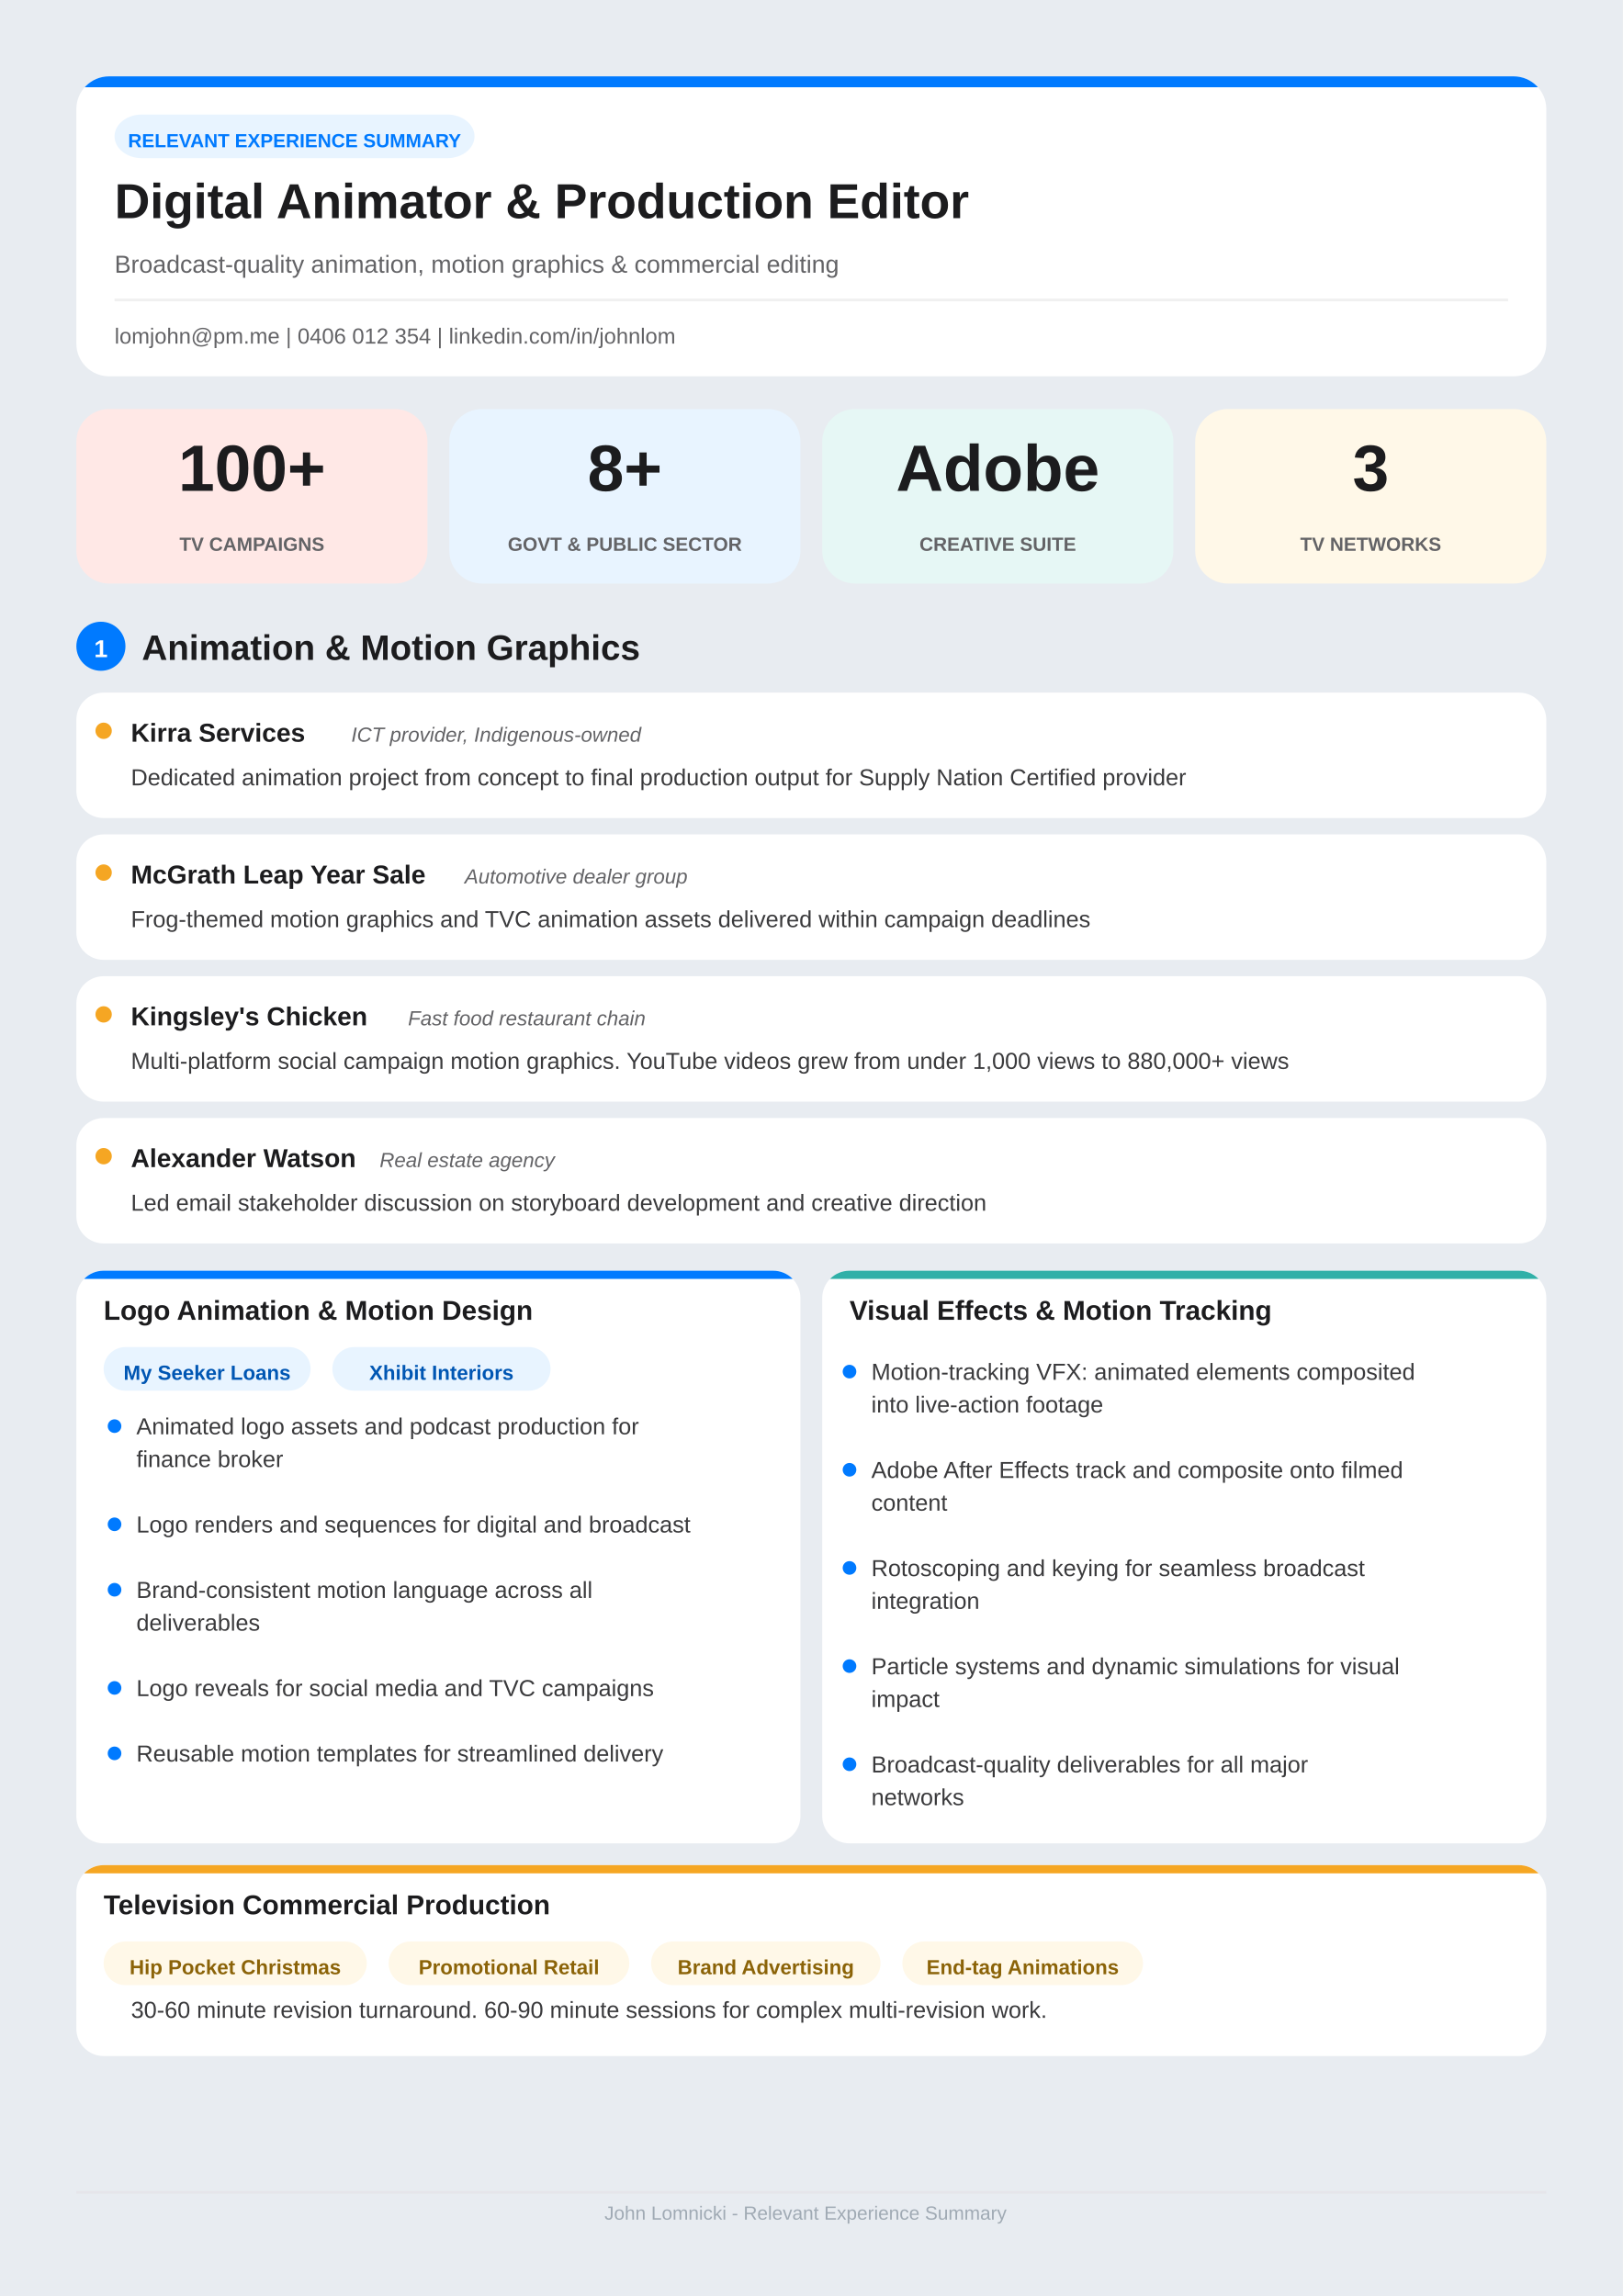
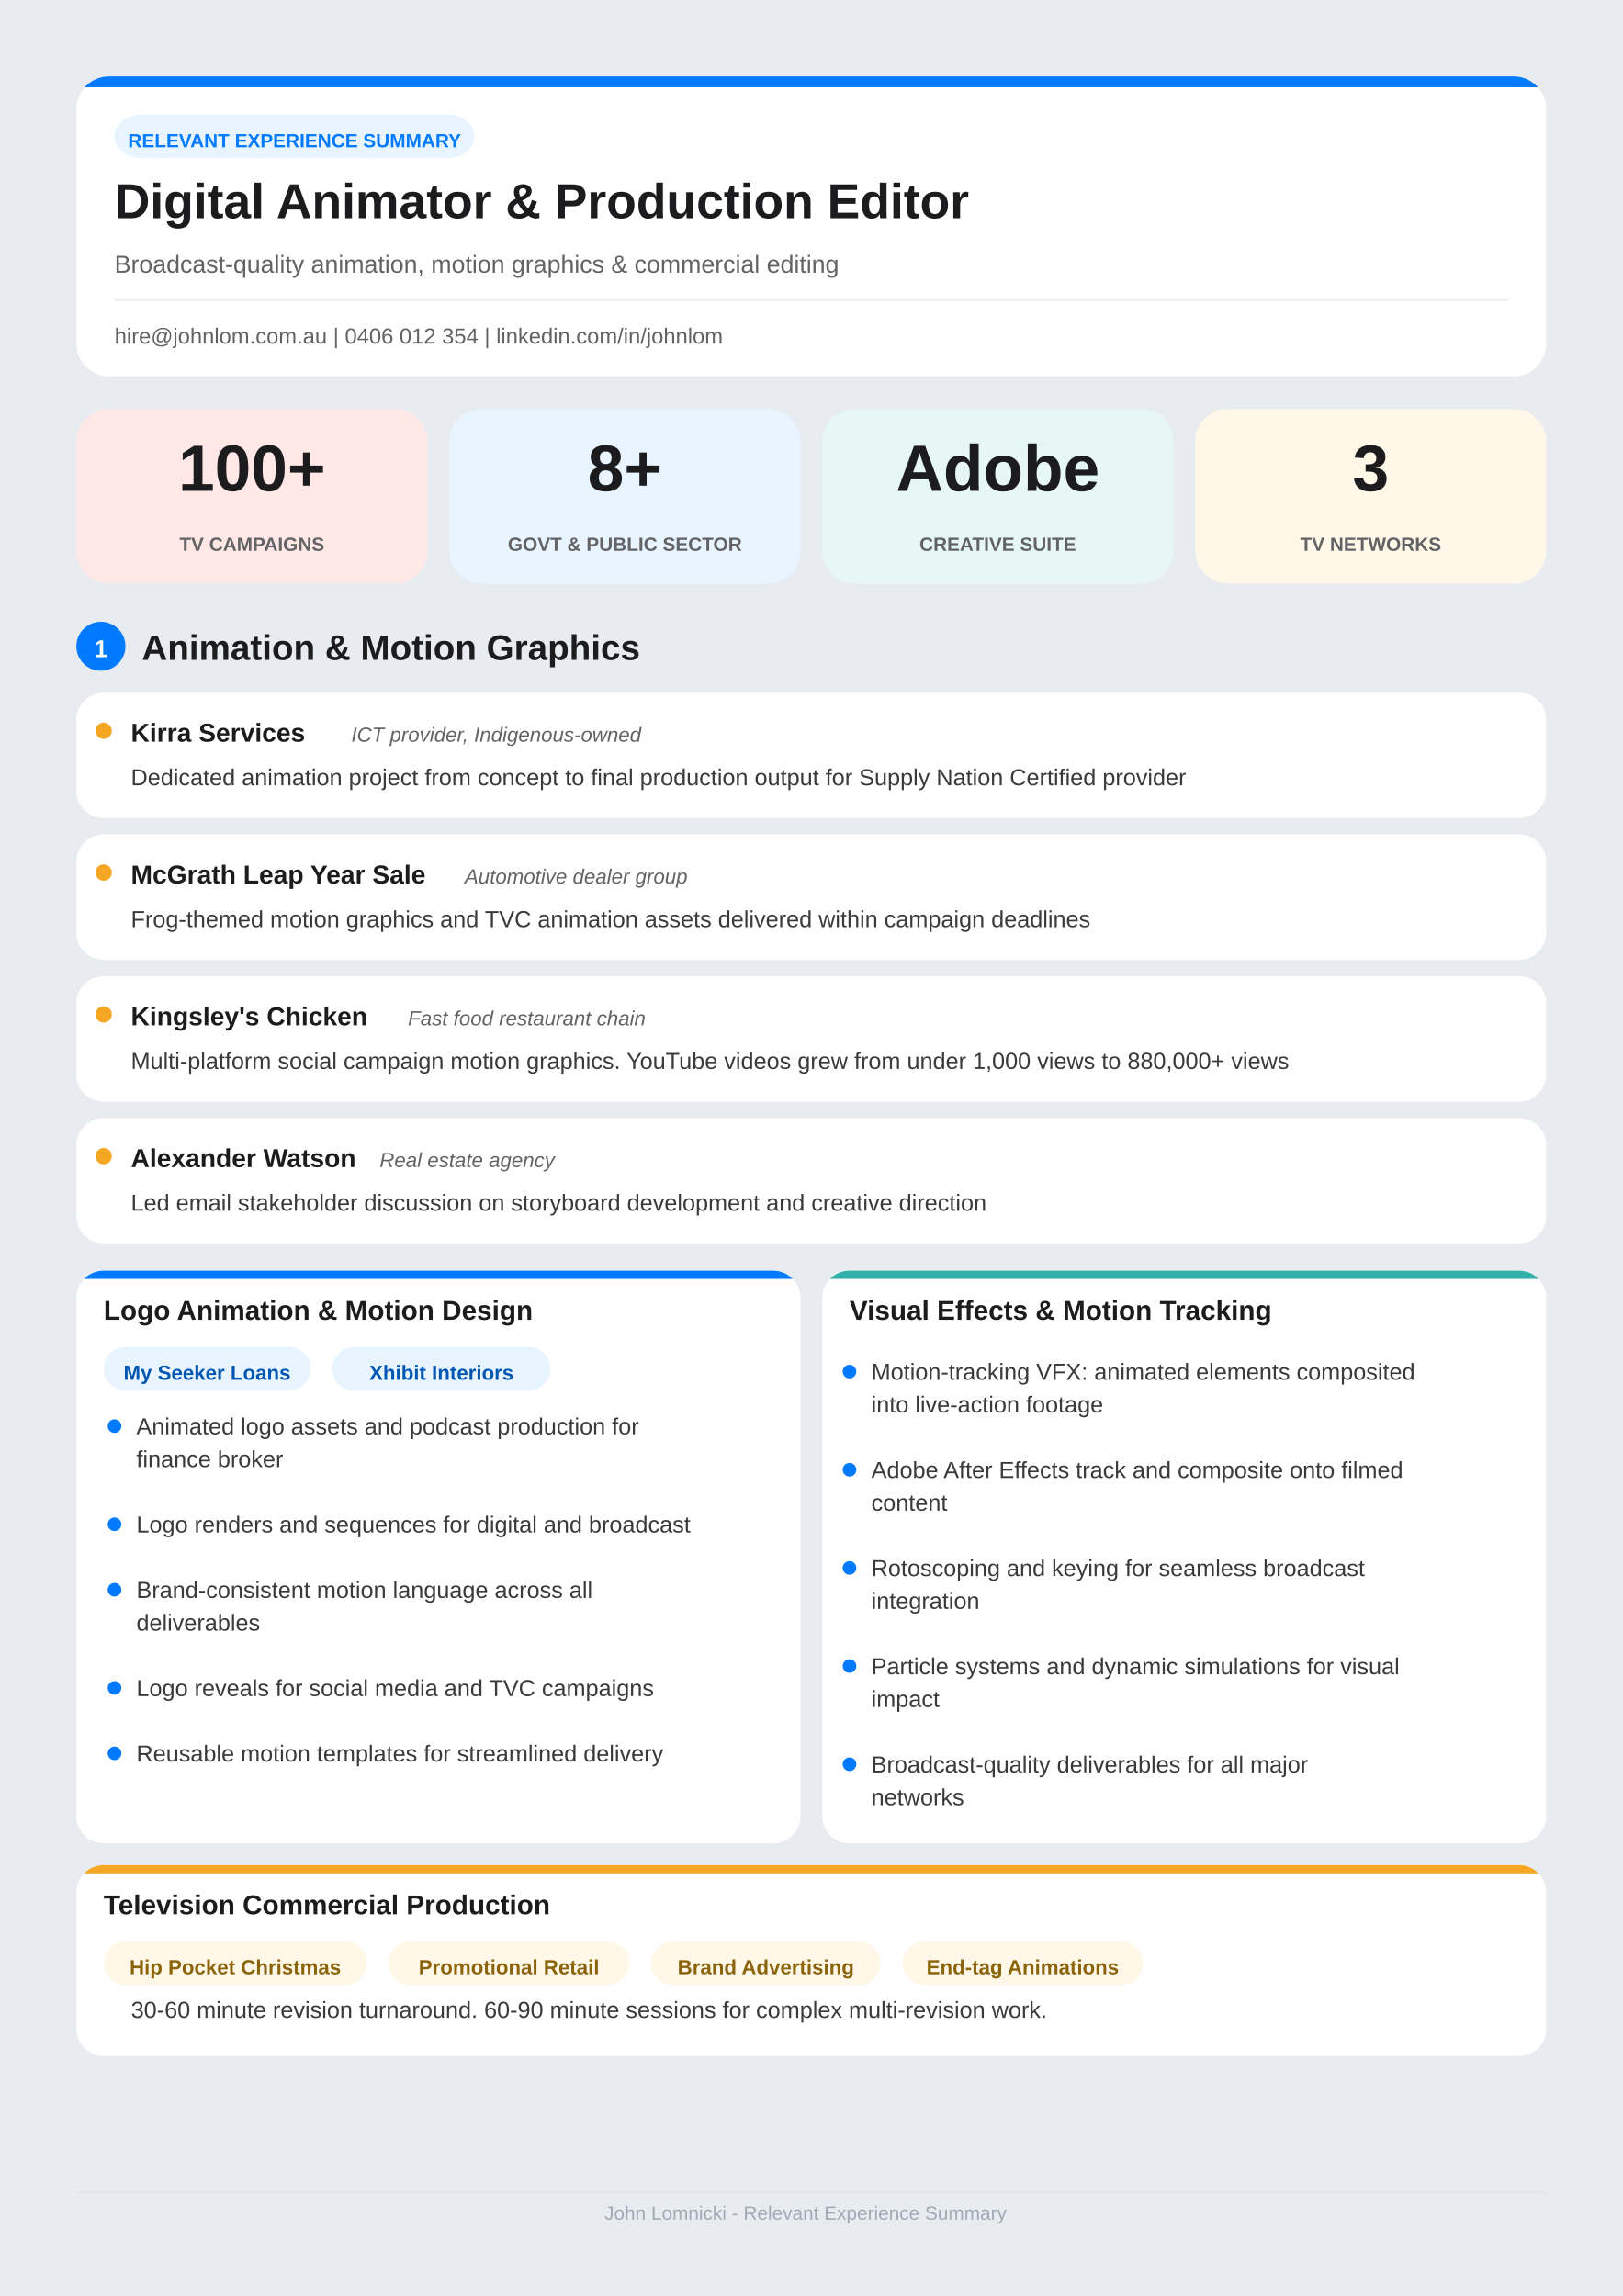
<svg xmlns="http://www.w3.org/2000/svg" id="Layer_1" version="1.1" viewBox="0 0 595 842">
  <defs>
    <style>
      .st0 {
        fill: #e8ecf1;
      }

      .st1 {
        stroke: #f0f0f0;
      }

      .st1, .st2, .st3 {
        fill: none;
      }

      .st4 {
        fill: #8b6308;
      }

      .st4, .st5, .st6, .st7, .st8, .st9, .st10, .st11, .st12, .st13, .st14, .st15, .st16, .st17, .st18 {
        isolation: isolate;
      }

      .st4, .st5, .st6, .st7, .st8, .st12, .st14, .st16, .st17, .st18 {
        font-family: Arial-BoldMT, Arial;
        font-weight: 700;
      }

      .st4, .st15, .st18 {
        font-size: 7.5px;
      }

      .st5 {
        font-size: 18px;
      }

      .st5, .st6, .st7, .st12, .st17 {
        fill: #1c1c1e;
      }

      .st19, .st8 {
        fill: #007aff;
      }

      .st2 {
        stroke: #e5e5ea;
      }

      .st20 {
        fill: #ffe8e6;
      }

      .st6 {
        font-size: 24px;
      }

      .st7 {
        font-size: 13px;
      }

      .st21, .st14 {
        fill: #fff;
      }

      .st8, .st9, .st16 {
        font-size: 7px;
      }

      .st9 {
        fill: #a0aab4;
      }

      .st9, .st10, .st11, .st13 {
        font-family: ArialMT, Arial;
      }

      .st22 {
        clip-path: url(#clippath-1);
      }

      .st10 {
        font-size: 8px;
      }

      .st10, .st11, .st15, .st16 {
        fill: #636366;
      }

      .st23 {
        fill: #e8f4ff;
      }

      .st11, .st14 {
        font-size: 9px;
      }

      .st12 {
        font-size: 9.5px;
      }

      .st24 {
        clip-path: url(#clippath-3);
      }

      .st25 {
        fill: #fff8e8;
      }

      .st13 {
        fill: #3a3a3c;
        font-size: 8.5px;
      }

      .st15 {
        font-family: Arial-ItalicMT, Arial;
        font-style: italic;
      }

      .st26 {
        fill: #30b0a8;
      }

      .st27 {
        fill: #f5a623;
      }

      .st28 {
        clip-path: url(#clippath-2);
      }

      .st17 {
        font-size: 10px;
      }

      .st29 {
        clip-path: url(#clippath);
      }

      .st18 {
        fill: #0056b3;
      }

      .st30 {
        fill: #e6f7f5;
      }
    </style>
    <clipPath id="clippath">
      <rect class="st3" x="28" y="28" width="539" height="110" rx="12" ry="12" />
    </clipPath>
    <clipPath id="clippath-1">
      <rect class="st3" x="28" y="466" width="265.5" height="210" rx="10" ry="10" />
    </clipPath>
    <clipPath id="clippath-2">
      <rect class="st3" x="301.5" y="466" width="265.5" height="210" rx="10" ry="10" />
    </clipPath>
    <clipPath id="clippath-3">
      <rect class="st3" x="28" y="684" width="539" height="70" rx="10" ry="10" />
    </clipPath>
  </defs>
  <rect class="st0" width="595" height="842" />
  <rect class="st21" x="28" y="28" width="539" height="110" rx="12" ry="12" />
  <g class="st29">
    <rect class="st19" x="28" y="28" width="539" height="4" />
  </g>
  <path class="st23" d="M52,42h112c5.52,0,10,3.58,10,8h0c0,4.42-4.48,8-10,8H52c-5.52,0-10-3.58-10-8h0c0-4.42,4.48-8,10-8Z" />
  <text class="st8" transform="translate(46.94 54)">
    <tspan x="0" y="0">RELEVANT EXPERIENCE SUMMARY</tspan>
  </text>
  <text class="st5" transform="translate(42 80)">
    <tspan x="0" y="0">Digital Animator &amp; Production Editor</tspan>
  </text>
  <text class="st11" transform="translate(42 100)">
    <tspan x="0" y="0">Broadcast-quality animation, motion graphics &amp; commercial editing</tspan>
  </text>
  <line class="st1" x1="42" y1="110" x2="553" y2="110" />
  <text class="st10" transform="translate(42 126)">
-     <tspan x="0" y="0">lomjohn@pm.me | 0406 012 354 | linkedin.com/in/johnlom</tspan>
+     <tspan x="0" y="0">hire@johnlom.com.au | 0406 012 354 | linkedin.com/in/johnlom</tspan>
  </text>
  <rect class="st20" x="28" y="150" width="128.75" height="64" rx="12" ry="12" />
  <text class="st6" transform="translate(65.35 180)">
    <tspan x="0" y="0">100+</tspan>
  </text>
  <text class="st16" transform="translate(65.8 202)">
    <tspan x="0" y="0">TV CAMPAIGNS</tspan>
  </text>
  <rect class="st23" x="164.75" y="150" width="128.75" height="64" rx="12" ry="12" />
  <text class="st6" transform="translate(215.44 180)">
    <tspan x="0" y="0">8+</tspan>
  </text>
  <text class="st16" transform="translate(186.21 202)">
    <tspan x="0" y="0">GOVT &amp; PUBLIC SECTOR</tspan>
  </text>
  <rect class="st30" x="301.5" y="150" width="128.75" height="64" rx="12" ry="12" />
  <text class="st6" transform="translate(328.54 180)">
    <tspan x="0" y="0">Adobe</tspan>
  </text>
  <text class="st16" transform="translate(337.16 202)">
    <tspan x="0" y="0">CREATIVE SUITE</tspan>
  </text>
  <rect class="st25" x="438.25" y="150" width="128.75" height="64" rx="12" ry="12" />
  <text class="st6" transform="translate(495.95 180)">
    <tspan x="0" y="0">3</tspan>
  </text>
  <text class="st16" transform="translate(476.76 202)">
    <tspan x="0" y="0">TV NETWORKS</tspan>
  </text>
  <path class="st19" d="M37,228h0c4.97,0,9,4.03,9,9h0c0,4.97-4.03,9-9,9h0c-4.97,0-9-4.03-9-9h0c0-4.97,4.03-9,9-9Z" />
  <text class="st14" transform="translate(34.5 241)">
    <tspan x="0" y="0">1</tspan>
  </text>
  <text class="st7" transform="translate(52 242)">
    <tspan x="0" y="0">Animation &amp; Motion Graphics</tspan>
  </text>
  <rect class="st21" x="28" y="254" width="539" height="46" rx="10" ry="10" />
  <circle class="st27" cx="38" cy="268" r="3" />
  <text class="st12" transform="translate(48 272)">
    <tspan x="0" y="0">Kirra Services</tspan>
  </text>
  <text class="st15" transform="translate(128.8 272)">
    <tspan x="0" y="0">ICT provider, Indigenous-owned</tspan>
  </text>
  <text class="st13" transform="translate(48 288)">
    <tspan x="0" y="0">Dedicated animation project from concept to final production output for Supply Nation Certified provider</tspan>
  </text>
  <rect class="st21" x="28" y="306" width="539" height="46" rx="10" ry="10" />
  <circle class="st27" cx="38" cy="320" r="3" />
  <text class="st12" transform="translate(48 324)">
    <tspan x="0" y="0">McGrath Leap Year Sale</tspan>
  </text>
  <text class="st15" transform="translate(170.4 324)">
    <tspan x="0" y="0">Automotive dealer group</tspan>
  </text>
  <text class="st13" transform="translate(48 340)">
    <tspan x="0" y="0">Frog-themed motion graphics and TVC animation assets delivered within campaign deadlines</tspan>
  </text>
  <rect class="st21" x="28" y="358" width="539" height="46" rx="10" ry="10" />
  <circle class="st27" cx="38" cy="372" r="3" />
  <text class="st12" transform="translate(48 376)">
    <tspan x="0" y="0">Kingsley's Chicken</tspan>
  </text>
  <text class="st15" transform="translate(149.6 376)">
    <tspan x="0" y="0">Fast food restaurant chain</tspan>
  </text>
  <text class="st13" transform="translate(48 392)">
    <tspan x="0" y="0">Multi-platform social campaign motion graphics. YouTube videos grew from under 1,000 views to 880,000+ views</tspan>
  </text>
  <rect class="st21" x="28" y="410" width="539" height="46" rx="10" ry="10" />
  <circle class="st27" cx="38" cy="424" r="3" />
  <text class="st12" transform="translate(48 428)">
    <tspan x="0" y="0">Alexander Watson</tspan>
  </text>
  <text class="st15" transform="translate(139.2 428)">
    <tspan x="0" y="0">Real estate agency</tspan>
  </text>
  <text class="st13" transform="translate(48 444)">
    <tspan x="0" y="0">Led email stakeholder discussion on storyboard development and creative direction</tspan>
  </text>
  <rect class="st21" x="28" y="466" width="265.5" height="210" rx="10" ry="10" />
  <g class="st22">
    <rect class="st19" x="28" y="466" width="265.5" height="3" />
  </g>
  <text class="st17" transform="translate(38 484)">
    <tspan x="0" y="0">Logo Animation &amp; Motion Design</tspan>
  </text>
  <path class="st23" d="M46,494h59.88c4.42,0,8,3.58,8,8h0c0,4.42-3.58,8-8,8h-59.88c-4.42,0-8-3.58-8-8h0c0-4.42,3.58-8,8-8Z" />
  <text class="st18" transform="translate(45.3 506)">
    <tspan x="0" y="0">My Seeker Loans</tspan>
  </text>
  <path class="st23" d="M129.88,494h64c4.42,0,8,3.58,8,8h0c0,4.42-3.58,8-8,8h-64c-4.42,0-8-3.58-8-8h0c0-4.42,3.58-8,8-8Z" />
  <text class="st18" transform="translate(135.41 506)">
    <tspan x="0" y="0">Xhibit Interiors</tspan>
  </text>
  <g>
    <circle class="st19" cx="42" cy="523" r="2.5" />
    <text class="st13" transform="translate(50 526)">
      <tspan x="0" y="0">Animated logo assets and podcast production for</tspan>
    </text>
    <text class="st13" transform="translate(50 538)">
      <tspan x="0" y="0">finance broker</tspan>
    </text>
  </g>
  <circle class="st19" cx="42" cy="559" r="2.5" />
  <text class="st13" transform="translate(50 562)">
    <tspan x="0" y="0">Logo renders and sequences for digital and broadcast</tspan>
  </text>
  <g>
    <circle class="st19" cx="42" cy="583" r="2.5" />
    <text class="st13" transform="translate(50 586)">
      <tspan x="0" y="0">Brand-consistent motion language across all</tspan>
    </text>
    <text class="st13" transform="translate(50 598)">
      <tspan x="0" y="0">deliverables</tspan>
    </text>
  </g>
  <circle class="st19" cx="42" cy="619" r="2.5" />
  <text class="st13" transform="translate(50 622)">
    <tspan x="0" y="0">Logo reveals for social media and TVC campaigns</tspan>
  </text>
  <circle class="st19" cx="42" cy="643" r="2.5" />
  <text class="st13" transform="translate(50 646)">
    <tspan x="0" y="0">Reusable motion templates for streamlined delivery</tspan>
  </text>
  <rect class="st21" x="301.5" y="466" width="265.5" height="210" rx="10" ry="10" />
  <g class="st28">
    <rect class="st26" x="301.5" y="466" width="265.5" height="3" />
  </g>
  <text class="st17" transform="translate(311.5 484)">
    <tspan x="0" y="0">Visual Effects &amp; Motion Tracking</tspan>
  </text>
  <g>
    <circle class="st19" cx="311.5" cy="503" r="2.5" />
    <text class="st13" transform="translate(319.5 506)">
      <tspan x="0" y="0">Motion-tracking VFX: animated elements composited</tspan>
    </text>
    <text class="st13" transform="translate(319.5 518)">
      <tspan x="0" y="0">into live-action footage</tspan>
    </text>
  </g>
  <g>
    <circle class="st19" cx="311.5" cy="539" r="2.5" />
    <text class="st13" transform="translate(319.5 542)">
      <tspan x="0" y="0">Adobe After Effects track and composite onto filmed</tspan>
    </text>
    <text class="st13" transform="translate(319.5 554)">
      <tspan x="0" y="0">content</tspan>
    </text>
  </g>
  <g>
    <circle class="st19" cx="311.5" cy="575" r="2.5" />
    <text class="st13" transform="translate(319.5 578)">
      <tspan x="0" y="0">Rotoscoping and keying for seamless broadcast</tspan>
    </text>
    <text class="st13" transform="translate(319.5 590)">
      <tspan x="0" y="0">integration</tspan>
    </text>
  </g>
  <g>
    <circle class="st19" cx="311.5" cy="611" r="2.5" />
    <text class="st13" transform="translate(319.5 614)">
      <tspan x="0" y="0">Particle systems and dynamic simulations for visual</tspan>
    </text>
    <text class="st13" transform="translate(319.5 626)">
      <tspan x="0" y="0">impact</tspan>
    </text>
  </g>
  <g>
    <circle class="st19" cx="311.5" cy="647" r="2.5" />
    <text class="st13" transform="translate(319.5 650)">
      <tspan x="0" y="0">Broadcast-quality deliverables for all major</tspan>
    </text>
    <text class="st13" transform="translate(319.5 662)">
      <tspan x="0" y="0">networks</tspan>
    </text>
  </g>
  <rect class="st21" x="28" y="684" width="539" height="70" rx="10" ry="10" />
  <g class="st24">
    <rect class="st27" x="28" y="684" width="539" height="3" />
  </g>
  <text class="st17" transform="translate(38 702)">
    <tspan x="0" y="0">Television Commercial Production</tspan>
  </text>
  <path class="st25" d="M46,712h80.5c4.42,0,8,3.58,8,8h0c0,4.42-3.58,8-8,8H46c-4.42,0-8-3.58-8-8h0c0-4.42,3.58-8,8-8Z" />
  <text class="st4" transform="translate(47.49 724)">
    <tspan x="0" y="0">Hip Pocket Christmas</tspan>
  </text>
  <path class="st25" d="M150.5,712h72.25c4.42,0,8,3.58,8,8h0c0,4.42-3.58,8-8,8h-72.25c-4.42,0-8-3.58-8-8h0c0-4.42,3.58-8,8-8Z" />
  <text class="st4" transform="translate(153.5 724)">
    <tspan x="0" y="0">Promotional Retail</tspan>
  </text>
  <path class="st25" d="M246.75,712h68.12c4.42,0,8,3.58,8,8h0c0,4.42-3.58,8-8,8h-68.12c-4.42,0-8-3.58-8-8h0c0-4.42,3.58-8,8-8Z" />
  <text class="st4" transform="translate(248.45 724)">
    <tspan x="0" y="0">Brand Advertising</tspan>
  </text>
  <path class="st25" d="M338.88,712h72.25c4.42,0,8,3.58,8,8h0c0,4.42-3.58,8-8,8h-72.25c-4.42,0-8-3.58-8-8h0c0-4.42,3.58-8,8-8Z" />
  <text class="st4" transform="translate(339.72 724)">
    <tspan x="0" y="0">End-tag Animations</tspan>
  </text>
  <text class="st13" transform="translate(48.04 740)">
    <tspan x="0" y="0">30-60 minute revision turnaround. 60-90 minute sessions for complex multi-revision work.</tspan>
  </text>
  <line class="st2" x1="28" y1="804" x2="567" y2="804" />
  <text class="st9" transform="translate(221.64 814)">
    <tspan x="0" y="0">John Lomnicki - Relevant Experience Summary</tspan>
  </text>
</svg>
